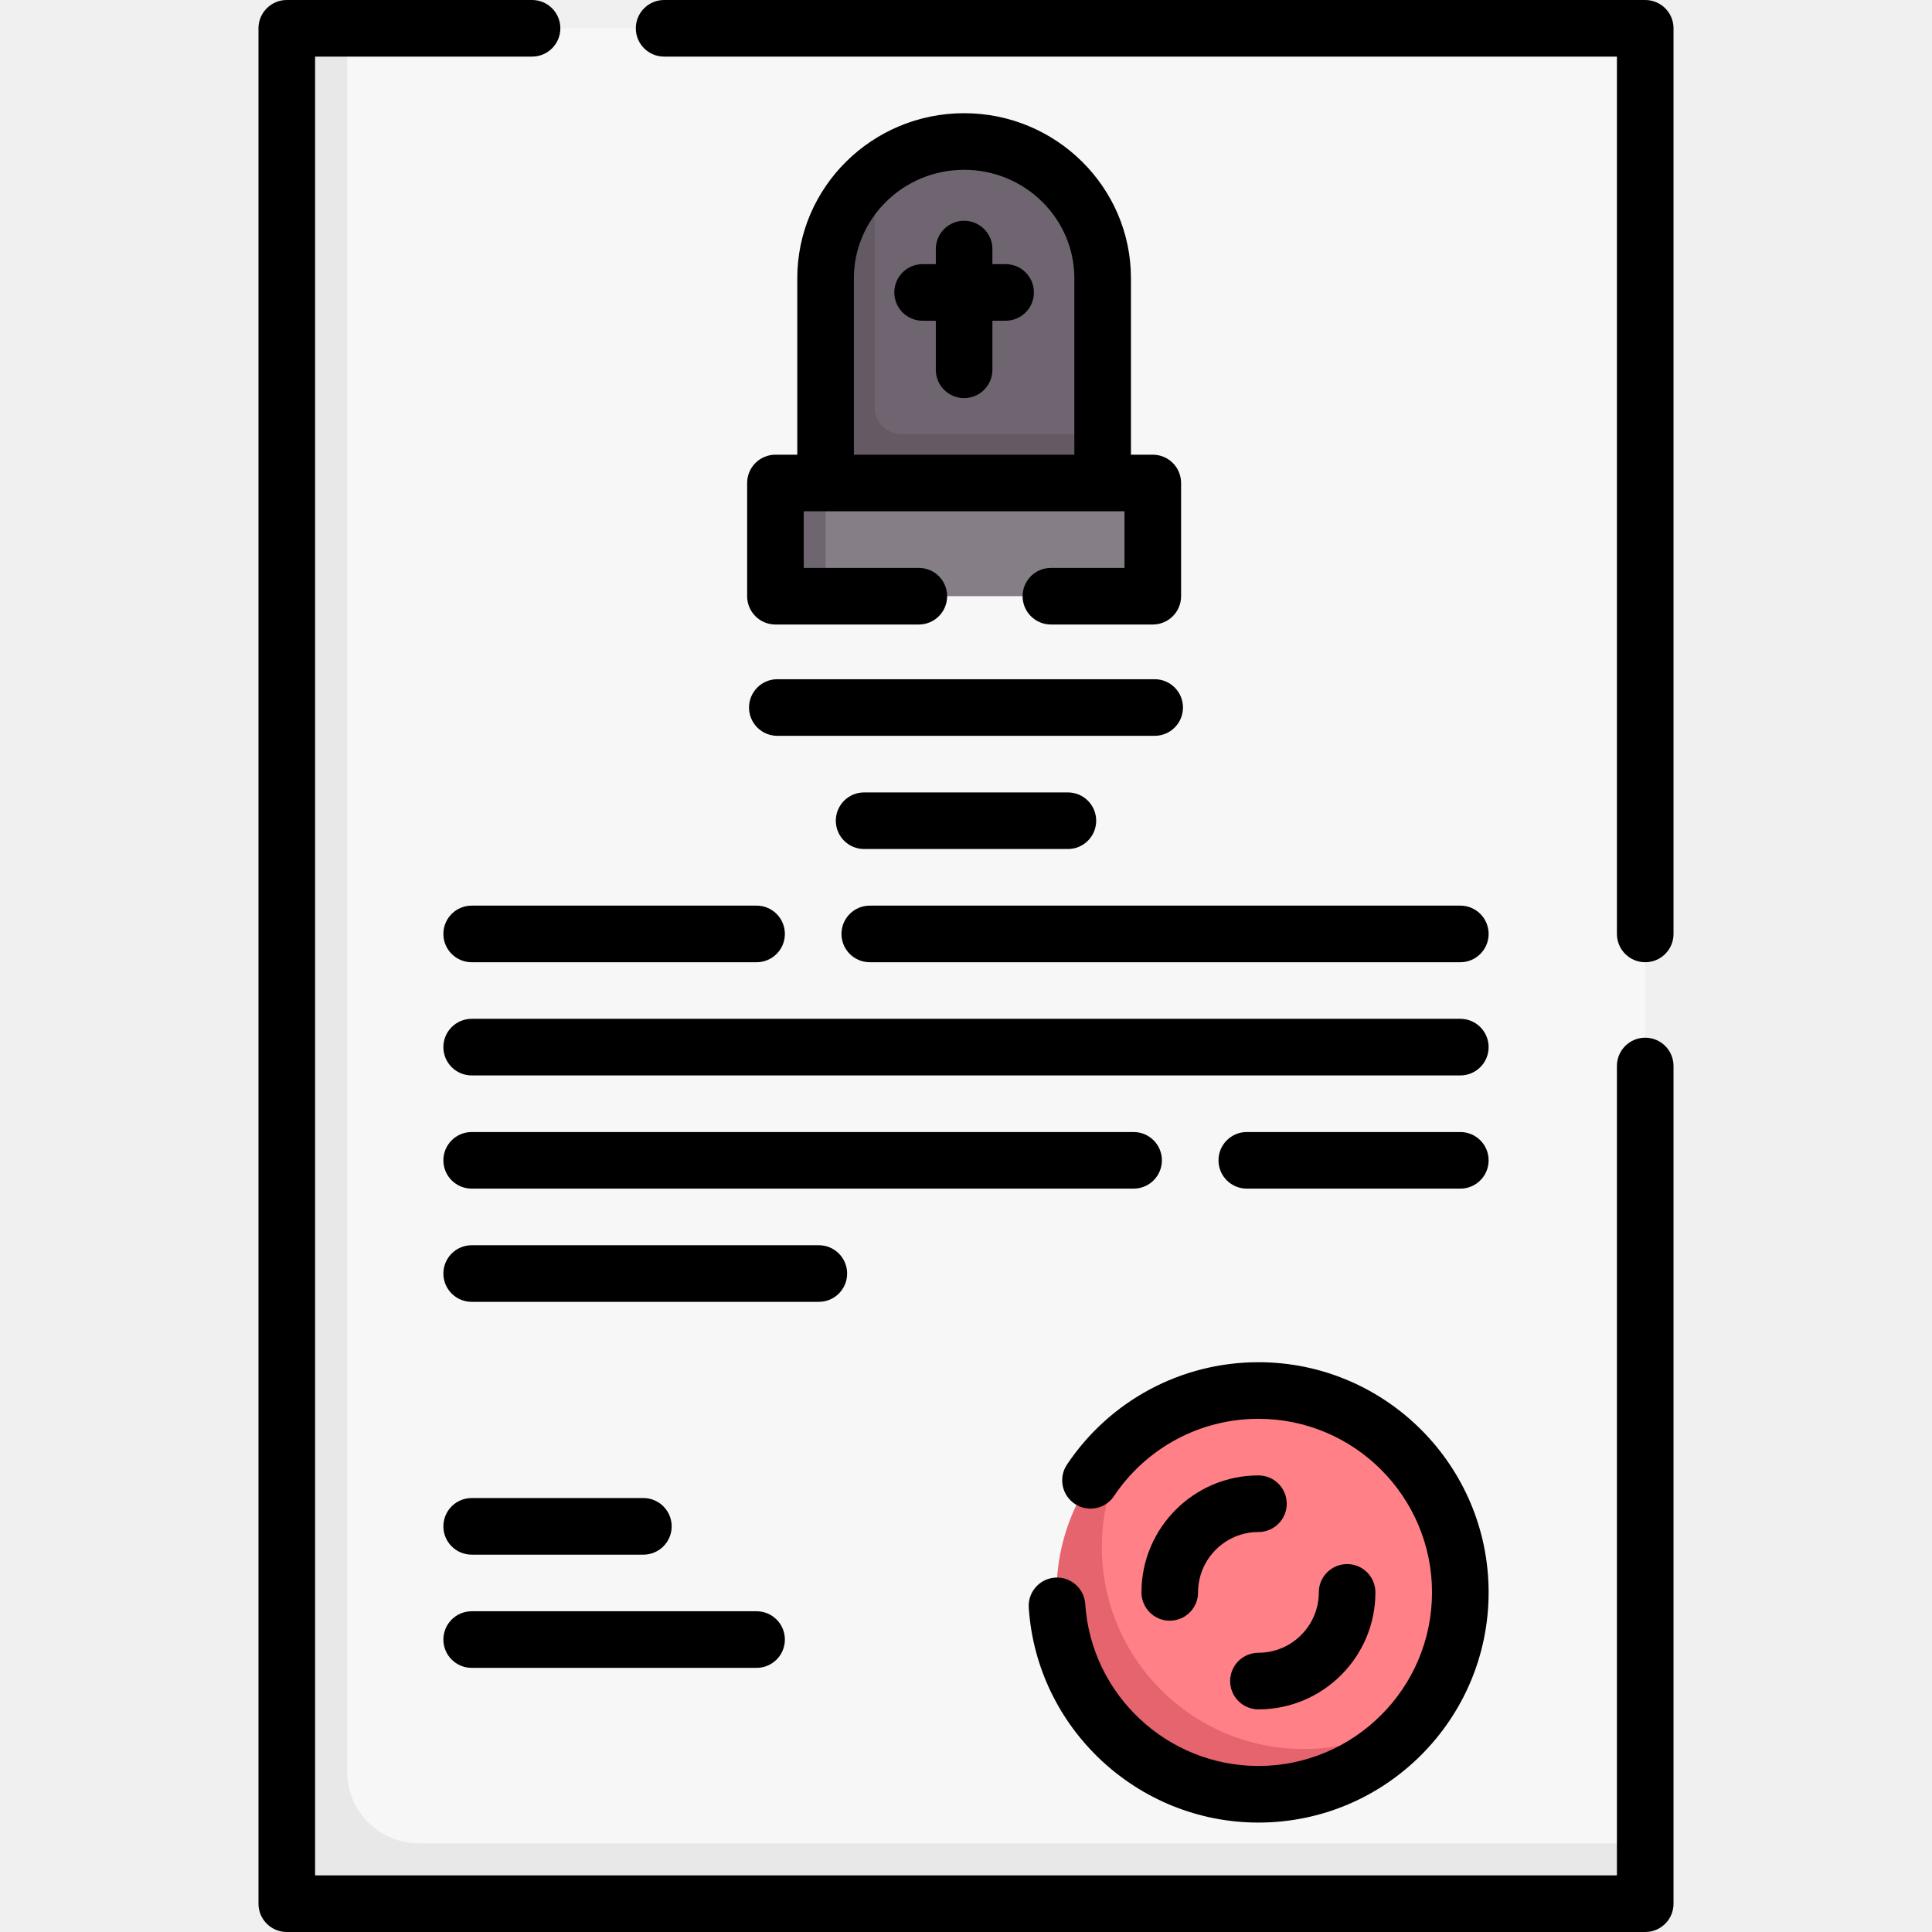
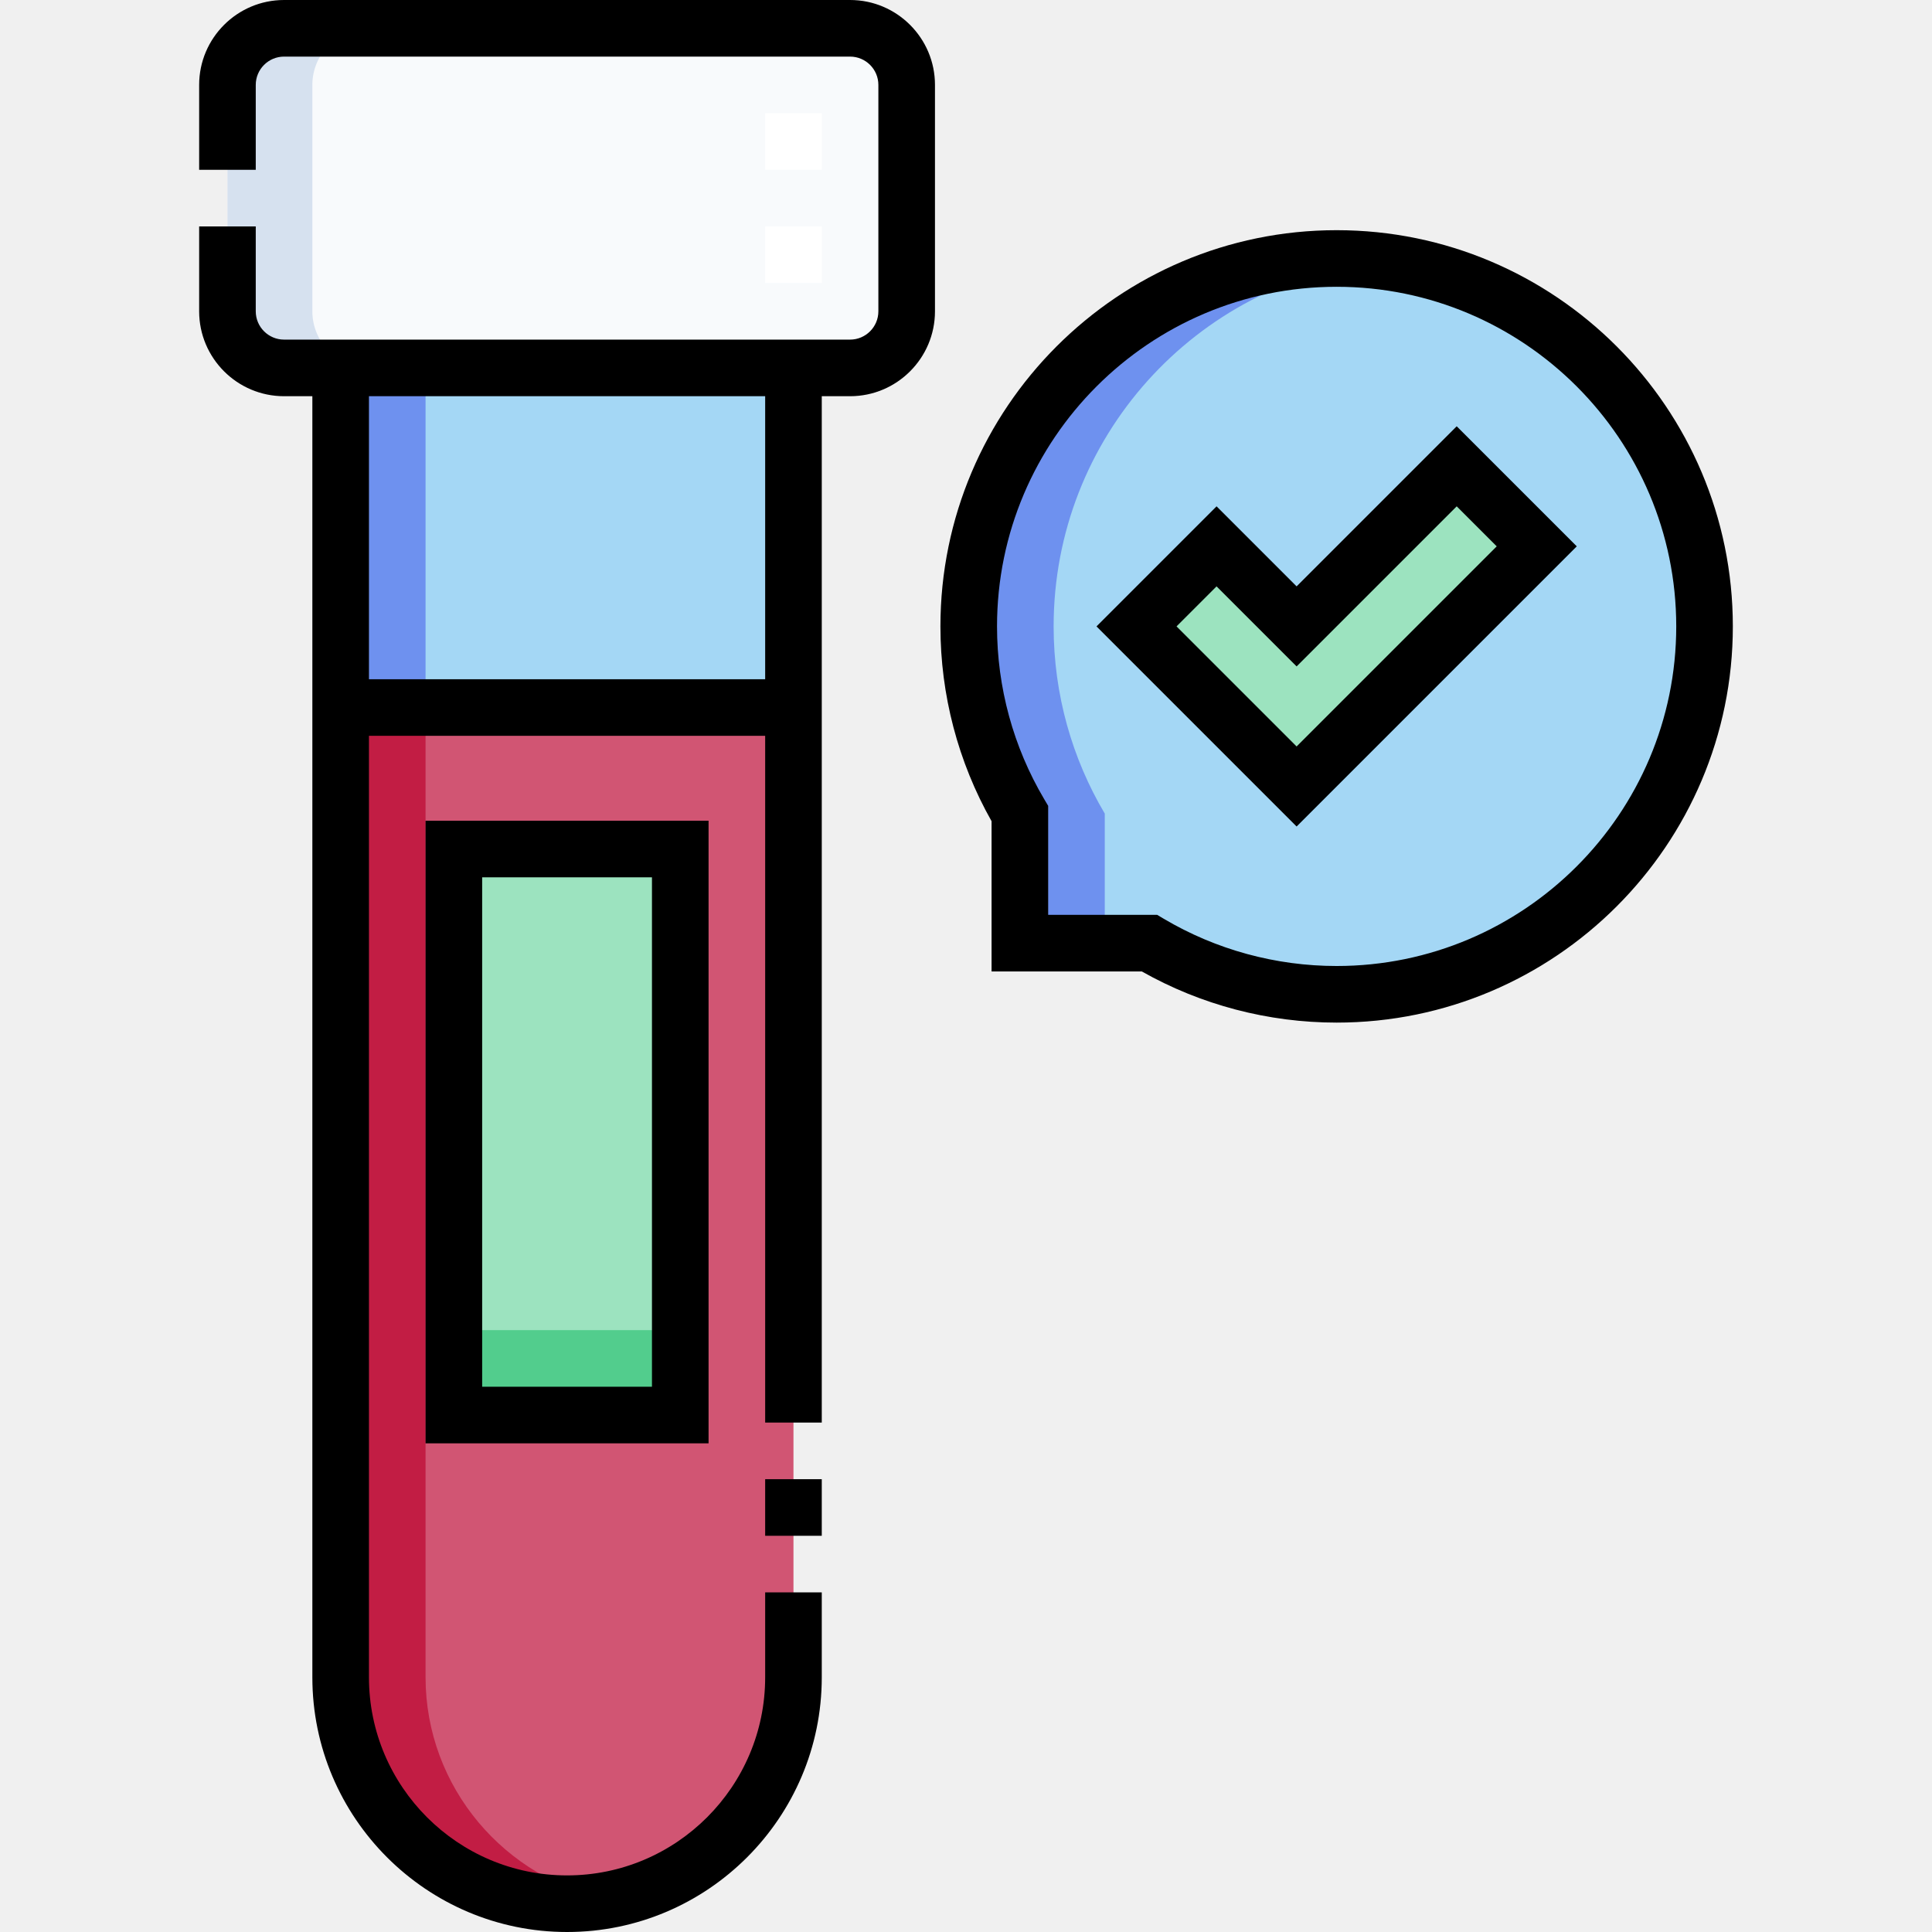
<svg xmlns="http://www.w3.org/2000/svg" id="Capa_1" enable-background="new 0 0 512 512" height="512" viewBox="0 0 512 512" width="512">
  <g>
    <g>
-       <path d="m423.809 500.872-333.277-2.979c-4.971 0-9-4.029-9-9l-3.958-470.361c0-4.971 4.029-9 9-9l5.426-2.032h335c4.971 0 9 4.029 9 9v472l-3.191 3.372c0 4.971-4.03 9-9 9z" fill="#f8f7f7" />
-       <path d="m436 488.5v7c0 4.971-4.029 9-9 9h-342c-4.971 0-9-4.029-9-9v-479c0-4.971 4.029-9 9-9h7v462c0 10.493 8.507 19 19 19z" fill="#e8e8e8" />
-       <path d="m255.5 37.5c-9.038 0-17.313 3.224-23.71 8.57-7.954 6.647-10.45 21.838-10.45 32.93l-.17 49h68.596l2.447-13v-41.262c0-20.014-16.437-36.238-36.713-36.238z" fill="#6f6571" />
-       <path d="m292.21 115v13l-36.71 4.149-36.71-4.149v-54.26c0-11.1 5.05-21.02 13-27.67v61.93c0 3.866 3.134 7 7 7z" fill="#635a63" />
-       <path d="m387 422c0-29.547-23.953-53.5-53.5-53.5-11.711 0-22.543 3.763-31.353 10.145 0 0-4.088 4.395-6.168 6.504-9.529 9.66-12.681 22.019-12.681 36.66 0 29.547 20.655 51.83 50.202 51.83 11.176 0 20.908-2.98 29.489-8.84 5.081-3.47 13.794-11.346 13.794-11.346 6.426-8.829 10.217-19.698 10.217-31.453z" fill="#ff8086" />
-       <path d="m376.85 453.35c-9.71 13.42-25.51 22.15-43.35 22.15-29.55 0-53.5-23.95-53.5-53.5 0-17.84 8.73-33.64 22.15-43.35-6.39 8.8-10.15 19.63-10.15 31.35 0 29.55 23.95 53.5 53.5 53.5 11.72 0 22.55-3.76 31.35-10.15z" fill="#e5646e" />
-       <path d="m301.5 128h-82.7l-8.226 1.17c-2.209 0-4 1.791-4 4l-.255 19.83c0 2.209 1.791 4 4 4l8.481 1h82.7c2.209 0 4-1.791 4-4v-22c0-2.209-1.791-4-4-4z" fill="#857e87" />
-       <path d="m218.8 128v30h-9.3c-2.21 0-4-1.79-4-4v-22c0-2.21 1.79-4 4-4z" fill="#6f6571" />
+       <g clip-rule="evenodd" fill-rule="evenodd">
+         <path d="m240.278 82.5v-60c0-8.25-6.75-15-15-15h-150c-8.25 0-15 6.75-15 15v60c0 8.25 6.75 15 15 15h150c8.25 0 15-6.75 15-15z" fill="#f8fafc" />
+         <path d="m90.278 97.5h120v89.999h-120z" fill="#a4d7f5" />
+         <path d="m210.278 187.5h-120v257c0 33 27 60 60 60s60-27 60-60zm-30 37.499v150h-60.001v-150z" fill="#d15573" />
+         <path d="m256.722 166.001c0 18.12 4.946 35.081 13.554 49.614v34.331h34.332c14.535 8.608 31.494 13.554 49.614 13.554 53.855 0 97.5-43.645 97.5-97.5s-43.645-97.5-97.5-97.5-97.5 43.647-97.5 97.501zm86.894 42.426-42.426-42.426 21.213-21.213 21.213 21.213 42.426-42.426 21.213 21.213z" fill="#a4d7f5" />
+         <path d="m301.19 166.001 42.426 42.426 63.639-63.639-21.213-21.213-42.426 42.426-21.213-21.213z" fill="#9ce3bf" />
+         <path d="m97.777 7.5h-22.5c-8.25 0-15 6.75-15 15v60c0 8.25 6.75 15 15 15h22.5c-8.25 0-15-6.75-15-15v-60c.001-8.25 6.75-15 15-15z" fill="#d6e1ef" />
+         <path d="m90.278 97.5h22.5v89.999h-22.5z" fill="#6e91ef" />
+         <path d="m112.778 187.5h-22.5v257c0 33 27 60 60 60 3.843 0 7.603-.371 11.25-1.07-27.671-5.304-48.75-29.773-48.75-58.93z" fill="#c21d44" />
+         <path d="m120.277 224.999h60.001v150h-60.001z" fill="#9ce3bf" />
+       </g>
+       <g>
+         <path d="m217.778 75h-15v-15h15zm0-30h-15v-15h15z" fill="#fff" />
+       </g>
+       <path clip-rule="evenodd" d="m256.722 166.001c0 18.12 4.946 35.081 13.554 49.614v34.331h22.5v-34.331c-8.609-14.533-13.554-31.495-13.554-49.614 0-50.049 37.697-91.273 86.25-96.85-57.806-6.64-108.75 38.375-108.75 96.85z" fill="#6e91ef" fill-rule="evenodd" />
+       <path clip-rule="evenodd" d="m120.277 352.499h60.001v22.5h-60.001z" fill="#52cd8d" fill-rule="evenodd" />
    </g>
    <g>
-       <path d="m255.5 30c-24.379 0-44.213 19.62-44.213 43.737v46.763h-5.787c-4.143 0-7.5 3.357-7.5 7.5v30c0 4.143 3.357 7.5 7.5 7.5h38c4.143 0 7.5-3.357 7.5-7.5s-3.357-7.5-7.5-7.5h-30.5v-15h85v15h-19.5c-4.143 0-7.5 3.357-7.5 7.5s3.357 7.5 7.5 7.5h27c4.143 0 7.5-3.357 7.5-7.5v-30c0-4.143-3.357-7.5-7.5-7.5h-5.787v-46.763c0-24.117-19.834-43.737-44.213-43.737zm-29.213 43.737c0-15.845 13.105-28.737 29.213-28.737s29.213 12.892 29.213 28.737v46.763h-58.426z" />
-       <path d="m266.5 70h-3.5v-4c0-4.143-3.357-7.5-7.5-7.5s-7.5 3.357-7.5 7.5v4h-3.5c-4.143 0-7.5 3.357-7.5 7.5s3.357 7.5 7.5 7.5h3.5v13c0 4.143 3.357 7.5 7.5 7.5s7.5-3.357 7.5-7.5v-13h3.5c4.143 0 7.5-3.357 7.5-7.5s-3.357-7.5-7.5-7.5z" />
-       <path d="m306 180h-100c-4.143 0-7.5 3.357-7.5 7.5s3.357 7.5 7.5 7.5h100c4.143 0 7.5-3.357 7.5-7.5s-3.357-7.5-7.5-7.5z" />
-       <path d="m387 240h-156.5c-4.143 0-7.5 3.357-7.5 7.5s3.357 7.5 7.5 7.5h156.5c4.143 0 7.5-3.357 7.5-7.5s-3.357-7.5-7.5-7.5z" />
-       <path d="m117.5 247.5c0 4.143 3.357 7.5 7.5 7.5h75.5c4.143 0 7.5-3.357 7.5-7.5s-3.357-7.5-7.5-7.5h-75.5c-4.143 0-7.5 3.357-7.5 7.5z" />
-       <path d="m387 270h-262c-4.143 0-7.5 3.357-7.5 7.5s3.357 7.5 7.5 7.5h262c4.143 0 7.5-3.357 7.5-7.5s-3.357-7.5-7.5-7.5z" />
-       <path d="m387 300h-56.585c-4.143 0-7.5 3.357-7.5 7.5s3.357 7.5 7.5 7.5h56.585c4.143 0 7.5-3.357 7.5-7.5s-3.357-7.5-7.5-7.5z" />
-       <path d="m307.915 307.5c0-4.143-3.357-7.5-7.5-7.5h-175.415c-4.143 0-7.5 3.357-7.5 7.5s3.357 7.5 7.5 7.5h175.415c4.143 0 7.5-3.357 7.5-7.5z" />
-       <path d="m224.5 337.5c0-4.143-3.357-7.5-7.5-7.5h-92c-4.143 0-7.5 3.357-7.5 7.5s3.357 7.5 7.5 7.5h92c4.143 0 7.5-3.357 7.5-7.5z" />
-       <path d="m125 412h45.5c4.143 0 7.5-3.357 7.5-7.5s-3.357-7.5-7.5-7.5h-45.5c-4.143 0-7.5 3.357-7.5 7.5s3.357 7.5 7.5 7.5z" />
-       <path d="m125 442h75.5c4.143 0 7.5-3.357 7.5-7.5s-3.357-7.5-7.5-7.5h-75.5c-4.143 0-7.5 3.357-7.5 7.5s3.357 7.5 7.5 7.5z" />
-       <path d="m229 225h54c4.143 0 7.5-3.357 7.5-7.5s-3.357-7.5-7.5-7.5h-54c-4.143 0-7.5 3.357-7.5 7.5s3.357 7.5 7.5 7.5z" />
-       <path d="m333.5 483c33.636 0 61-27.364 61-61s-27.364-61-61-61c-20.413 0-39.382 10.143-50.74 27.132-2.303 3.443-1.378 8.102 2.065 10.403 3.446 2.304 8.103 1.377 10.403-2.065 8.57-12.817 22.877-20.47 38.271-20.47 25.364 0 46 20.636 46 46s-20.636 46-46 46c-24.153 0-44.315-18.855-45.899-42.926-.271-4.134-3.875-7.27-7.976-6.991-4.134.271-7.264 3.843-6.991 7.976 2.101 31.929 28.838 56.941 60.867 56.941z" />
-       <path d="m333.5 391c-17.094 0-31 13.906-31 31 0 4.143 3.357 7.5 7.5 7.5s7.5-3.357 7.5-7.5c0-8.822 7.178-16 16-16 4.143 0 7.5-3.357 7.5-7.5s-3.357-7.5-7.5-7.5z" />
-       <path d="m326 445.5c0 4.143 3.357 7.5 7.5 7.5 17.094 0 31-13.906 31-31 0-4.143-3.357-7.5-7.5-7.5s-7.5 3.357-7.5 7.5c0 8.822-7.178 16-16 16-4.143 0-7.5 3.357-7.5 7.5z" />
-       <path d="m436 275c-4.143 0-7.5 3.357-7.5 7.5v214.5h-345v-482h57.5c4.143 0 7.5-3.357 7.5-7.5s-3.357-7.5-7.5-7.5h-65c-4.143 0-7.5 3.357-7.5 7.5v497c0 4.143 3.357 7.5 7.5 7.5h360c4.143 0 7.5-3.357 7.5-7.5v-222c0-4.143-3.357-7.5-7.5-7.5z" />
-       <path d="m436 0h-260c-4.143 0-7.5 3.357-7.5 7.5s3.357 7.5 7.5 7.5h252.5v232.5c0 4.143 3.357 7.5 7.5 7.5s7.5-3.357 7.5-7.5v-240c0-4.143-3.357-7.5-7.5-7.5z" />
+       <path d="m225.278 0h-150c-12.407 0-22.5 10.093-22.5 22.5v22.5h15v-22.5c0-4.135 3.365-7.5 7.5-7.5h150c4.135 0 7.5 3.364 7.5 7.5v60c0 4.135-3.365 7.5-7.5 7.5h-150c-4.135 0-7.5-3.364-7.5-7.5v-22.499h-15v22.499c0 12.406 10.093 22.5 22.5 22.5h7.5v339.5c0 37.22 30.28 67.5 67.5 67.5s67.5-30.28 67.5-67.5v-22.5h-15v22.5c0 28.949-23.551 52.5-52.5 52.5s-52.5-23.551-52.5-52.5v-249.5h105v182h15v-272h7.5c12.407 0 22.5-10.093 22.5-22.5v-60c0-12.407-10.093-22.5-22.5-22.5zm-22.5 180h-105v-75h105z" />
+       <path d="m202.778 392h15v15h-15z" />
+       <path d="m187.778 382.499v-165h-75.001v165zm-60.001-150h45.001v135h-45.001z" />
+       <path d="m386.042 112.969-42.426 42.426-21.213-21.213-31.819 31.819 53.032 53.033 74.246-74.246zm-74.246 53.032 10.606-10.606 21.213 21.213 42.426-42.426 10.607 10.606-53.033 53.033z" />
+       <path d="m354.222 61.001c-57.897 0-105 47.103-105 105 0 18.133 4.68 35.936 13.554 51.627v39.818h39.819c15.695 8.874 33.498 13.554 51.626 13.554 57.897 0 105-47.103 105-105s-47.101-104.999-104.999-104.999zm0 195c-16.141 0-31.975-4.325-45.792-12.507l-1.768-1.047h-28.886v-28.886l-1.047-1.768c-8.182-13.813-12.507-29.647-12.507-45.792 0-49.626 40.374-90 90-90s90 40.374 90 90-40.374 90-90 90z" />
    </g>
  </g>
</svg>
